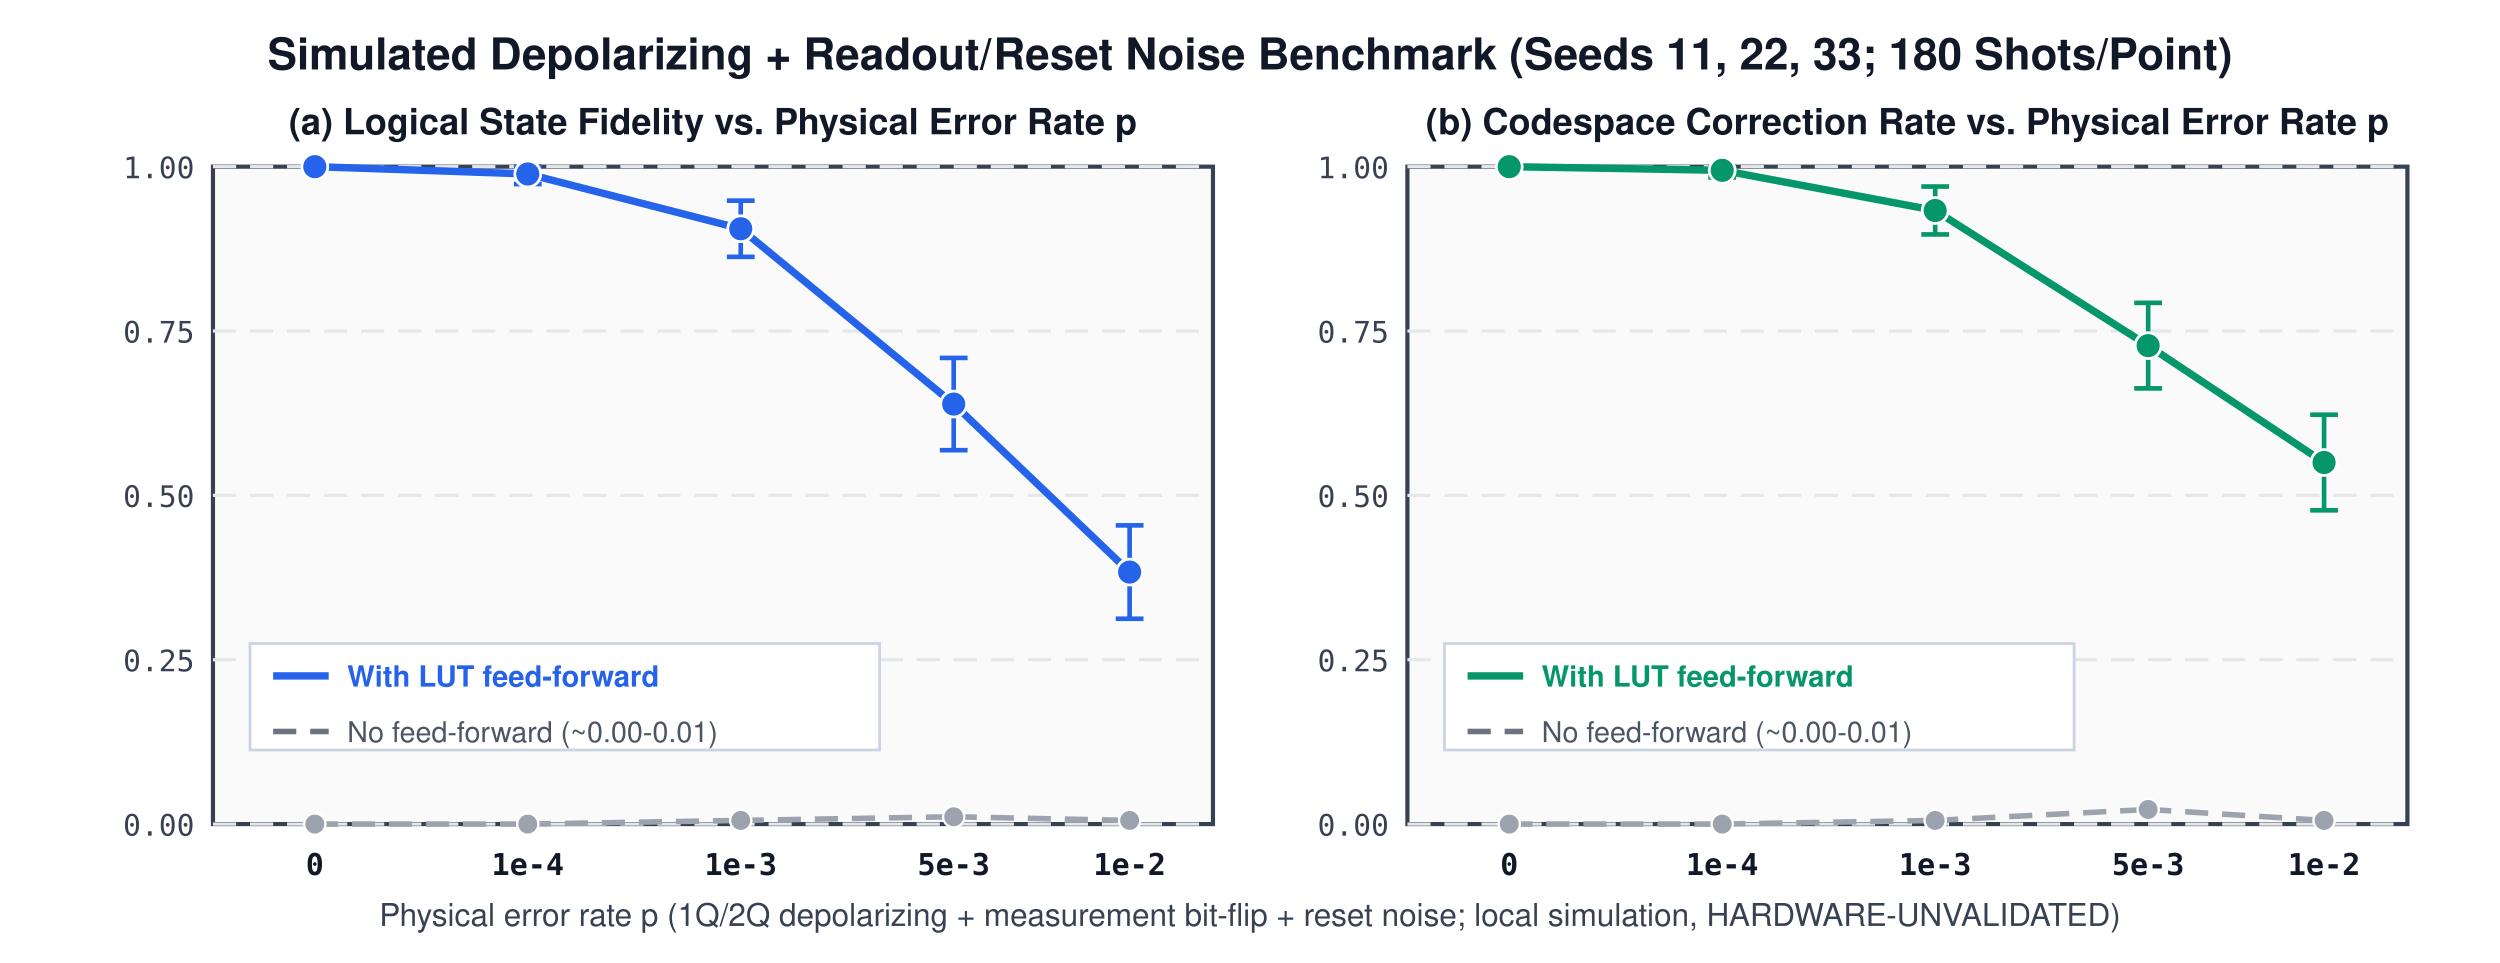
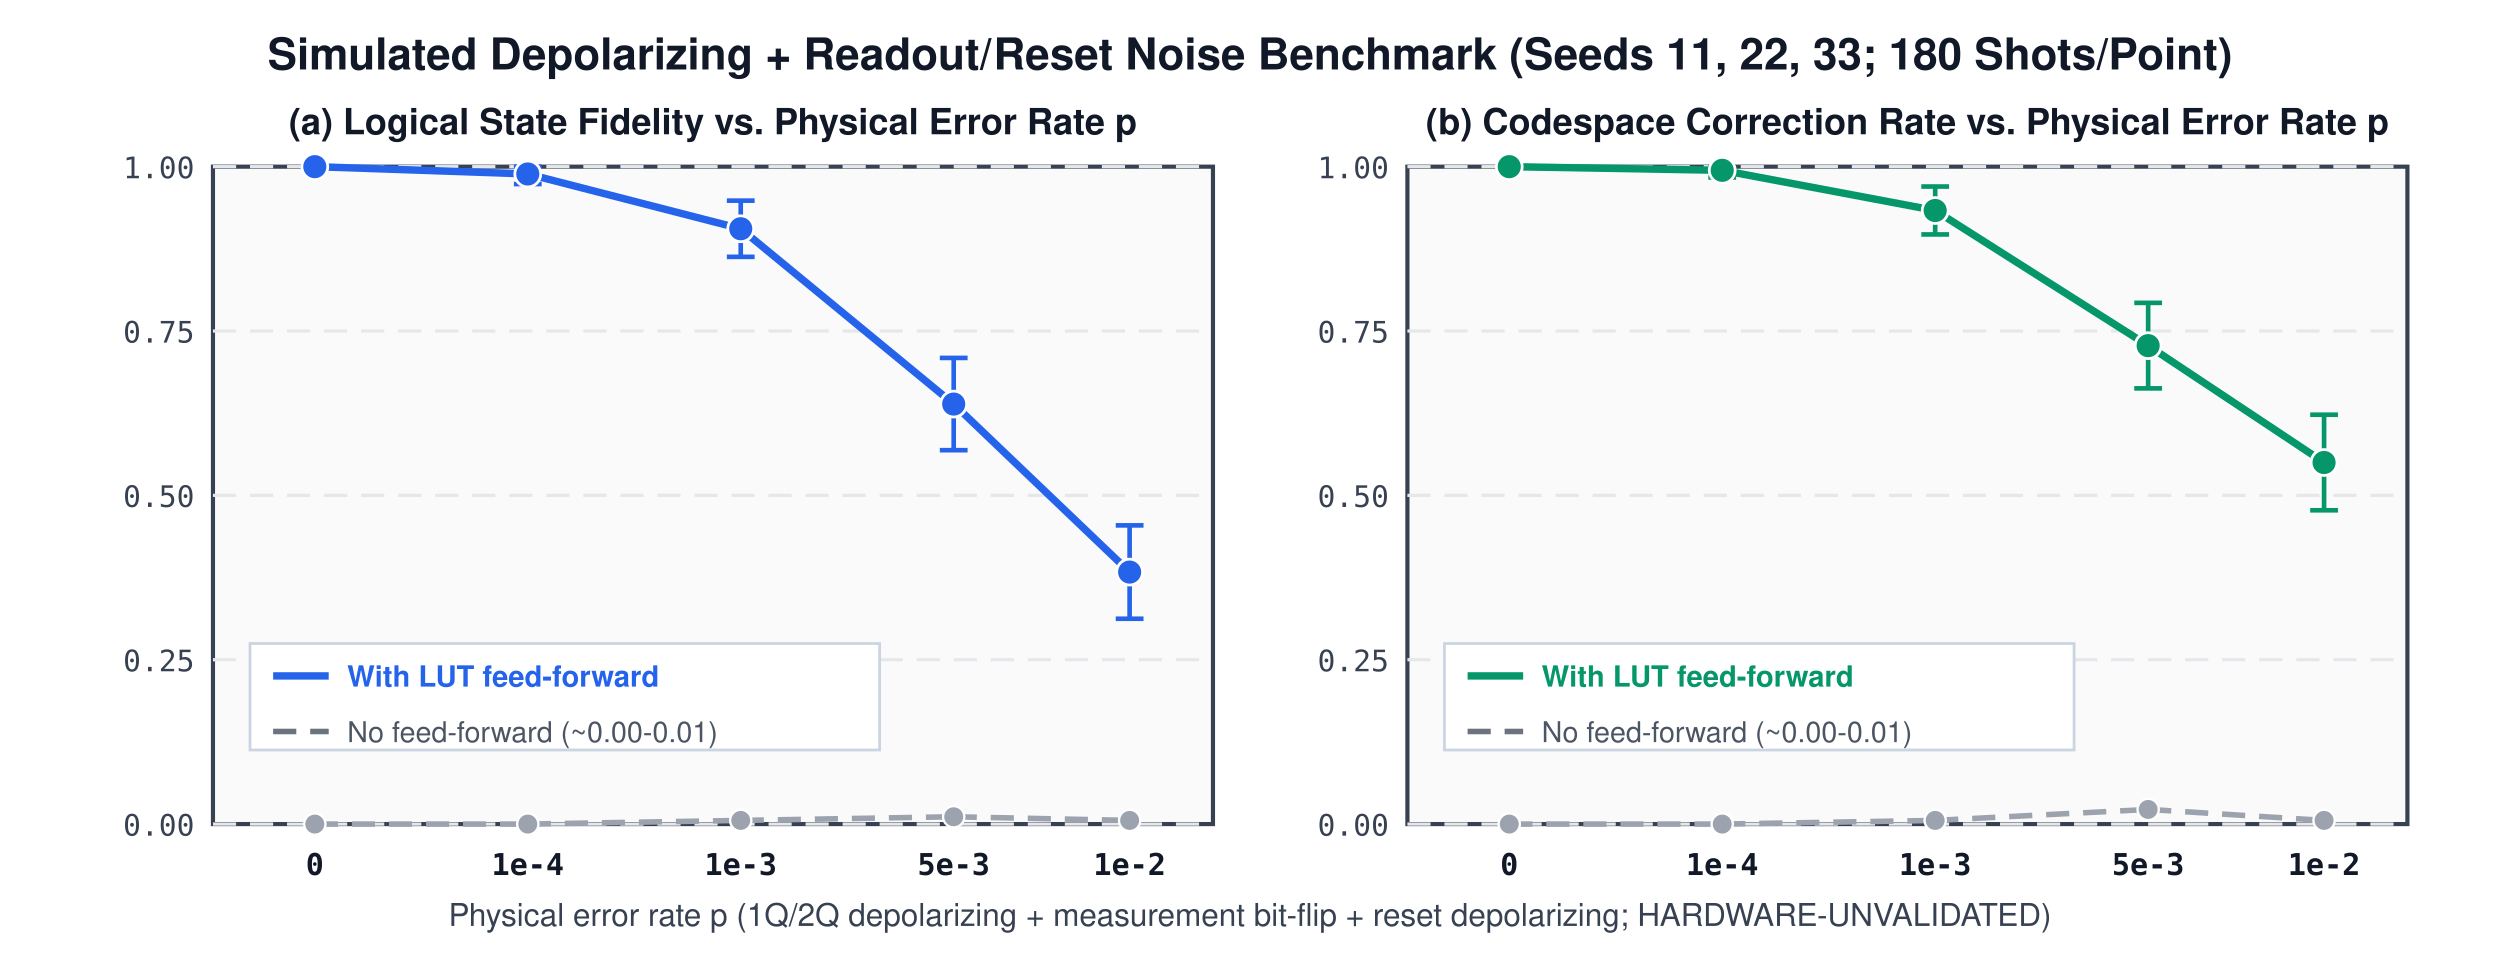
<svg xmlns="http://www.w3.org/2000/svg" width="540" height="208" viewBox="0 0 540 208">
  <rect x="0" y="0" width="540" height="208" fill="#ffffff" />
  <text x="270.00" y="15.00" font-family="Helvetica, Arial, sans-serif" font-size="9.5" font-weight="bold" fill="#111827" text-anchor="middle">Simulated Depolarizing + Readout/Reset Noise Benchmark (Seeds 11, 22, 33; 180 Shots/Point)</text>
  <text x="154.00" y="29.00" font-family="Helvetica, Arial, sans-serif" font-size="7.8" font-weight="bold" fill="#111827" text-anchor="middle">(a) Logical State Fidelity vs. Physical Error Rate p</text>
  <rect x="46.00" y="36.00" width="216.00" height="142.00" fill="#fafafa" stroke="#374151" stroke-width="0.90" />
  <line x1="46.00" y1="178.00" x2="262.00" y2="178.00" stroke="#e5e7eb" stroke-width="0.70" stroke-dasharray="5,3" />
  <text x="42.00" y="180.50" font-family="monospace" font-size="6.4" font-weight="normal" fill="#374151" text-anchor="end">0.00</text>
  <line x1="46.00" y1="142.50" x2="262.00" y2="142.50" stroke="#e5e7eb" stroke-width="0.70" stroke-dasharray="5,3" />
  <text x="42.00" y="145.00" font-family="monospace" font-size="6.4" font-weight="normal" fill="#374151" text-anchor="end">0.25</text>
  <line x1="46.00" y1="107.00" x2="262.00" y2="107.00" stroke="#e5e7eb" stroke-width="0.70" stroke-dasharray="5,3" />
  <text x="42.00" y="109.50" font-family="monospace" font-size="6.4" font-weight="normal" fill="#374151" text-anchor="end">0.50</text>
  <line x1="46.00" y1="71.50" x2="262.00" y2="71.50" stroke="#e5e7eb" stroke-width="0.70" stroke-dasharray="5,3" />
  <text x="42.00" y="74.00" font-family="monospace" font-size="6.4" font-weight="normal" fill="#374151" text-anchor="end">0.75</text>
  <line x1="46.00" y1="36.00" x2="262.00" y2="36.00" stroke="#e5e7eb" stroke-width="0.70" stroke-dasharray="5,3" />
  <text x="42.00" y="38.50" font-family="monospace" font-size="6.4" font-weight="normal" fill="#374151" text-anchor="end">1.00</text>
  <text x="68.00" y="189.00" font-family="monospace" font-size="6.5" font-weight="bold" fill="#111827" text-anchor="middle">0</text>
  <line x1="68.00" y1="36.00" x2="68.00" y2="36.00" stroke="#2563eb" stroke-width="1.00" />
  <line x1="65.00" y1="36.00" x2="71.00" y2="36.00" stroke="#2563eb" stroke-width="1.00" />
  <line x1="65.00" y1="36.00" x2="71.00" y2="36.00" stroke="#2563eb" stroke-width="1.00" />
  <text x="114.00" y="189.00" font-family="monospace" font-size="6.5" font-weight="bold" fill="#111827" text-anchor="middle">1e-4</text>
  <line x1="114.00" y1="36.00" x2="114.00" y2="39.75" stroke="#2563eb" stroke-width="1.00" />
  <line x1="111.00" y1="36.00" x2="117.00" y2="36.00" stroke="#2563eb" stroke-width="1.00" />
  <line x1="111.00" y1="39.75" x2="117.00" y2="39.75" stroke="#2563eb" stroke-width="1.00" />
  <text x="160.00" y="189.00" font-family="monospace" font-size="6.5" font-weight="bold" fill="#111827" text-anchor="middle">1e-3</text>
  <line x1="160.00" y1="43.34" x2="160.00" y2="55.48" stroke="#2563eb" stroke-width="1.00" />
  <line x1="157.00" y1="43.34" x2="163.00" y2="43.34" stroke="#2563eb" stroke-width="1.00" />
  <line x1="157.00" y1="55.48" x2="163.00" y2="55.48" stroke="#2563eb" stroke-width="1.00" />
  <text x="206.00" y="189.00" font-family="monospace" font-size="6.5" font-weight="bold" fill="#111827" text-anchor="middle">5e-3</text>
  <line x1="206.00" y1="77.31" x2="206.00" y2="97.24" stroke="#2563eb" stroke-width="1.00" />
  <line x1="203.00" y1="77.31" x2="209.00" y2="77.31" stroke="#2563eb" stroke-width="1.00" />
  <line x1="203.00" y1="97.24" x2="209.00" y2="97.24" stroke="#2563eb" stroke-width="1.00" />
  <text x="244.00" y="189.00" font-family="monospace" font-size="6.5" font-weight="bold" fill="#111827" text-anchor="middle">1e-2</text>
  <line x1="244.00" y1="113.48" x2="244.00" y2="133.65" stroke="#2563eb" stroke-width="1.00" />
  <line x1="241.00" y1="113.48" x2="247.00" y2="113.48" stroke="#2563eb" stroke-width="1.00" />
  <line x1="241.00" y1="133.65" x2="247.00" y2="133.65" stroke="#2563eb" stroke-width="1.00" />
  <line x1="68.00" y1="178.00" x2="114.00" y2="178.00" stroke="#9ca3af" stroke-width="1.20" stroke-dasharray="5,3" />
  <line x1="114.00" y1="178.00" x2="160.00" y2="177.21" stroke="#9ca3af" stroke-width="1.20" stroke-dasharray="5,3" />
  <line x1="160.00" y1="177.21" x2="206.00" y2="176.42" stroke="#9ca3af" stroke-width="1.20" stroke-dasharray="5,3" />
  <line x1="206.00" y1="176.42" x2="244.00" y2="177.21" stroke="#9ca3af" stroke-width="1.20" stroke-dasharray="5,3" />
  <line x1="68.00" y1="36.00" x2="114.00" y2="37.58" stroke="#2563eb" stroke-width="1.60" />
  <line x1="114.00" y1="37.58" x2="160.00" y2="49.41" stroke="#2563eb" stroke-width="1.60" />
  <line x1="160.00" y1="49.41" x2="206.00" y2="87.28" stroke="#2563eb" stroke-width="1.60" />
  <line x1="206.00" y1="87.28" x2="244.00" y2="123.57" stroke="#2563eb" stroke-width="1.60" />
  <circle cx="68.00" cy="178.00" r="2.30" fill="#9ca3af" stroke="#ffffff" stroke-width="0.50" />
  <circle cx="114.00" cy="178.00" r="2.30" fill="#9ca3af" stroke="#ffffff" stroke-width="0.50" />
  <circle cx="160.00" cy="177.21" r="2.30" fill="#9ca3af" stroke="#ffffff" stroke-width="0.50" />
  <circle cx="206.00" cy="176.42" r="2.30" fill="#9ca3af" stroke="#ffffff" stroke-width="0.50" />
  <circle cx="244.00" cy="177.21" r="2.30" fill="#9ca3af" stroke="#ffffff" stroke-width="0.50" />
  <circle cx="68.00" cy="36.00" r="2.80" fill="#2563eb" stroke="#ffffff" stroke-width="0.60" />
  <circle cx="114.00" cy="37.58" r="2.80" fill="#2563eb" stroke="#ffffff" stroke-width="0.60" />
  <circle cx="160.00" cy="49.41" r="2.80" fill="#2563eb" stroke="#ffffff" stroke-width="0.60" />
  <circle cx="206.00" cy="87.28" r="2.80" fill="#2563eb" stroke="#ffffff" stroke-width="0.60" />
  <circle cx="244.00" cy="123.57" r="2.80" fill="#2563eb" stroke="#ffffff" stroke-width="0.60" />
  <rect x="54.00" y="139.00" width="136.00" height="23.00" fill="#ffffff" stroke="#cbd5e1" stroke-width="0.60" />
  <line x1="59.00" y1="146.00" x2="71.00" y2="146.00" stroke="#2563eb" stroke-width="1.60" />
  <text x="75.00" y="148.30" font-family="Helvetica, Arial, sans-serif" font-size="6.3" font-weight="bold" fill="#2563eb" text-anchor="start">With LUT feed-forward</text>
  <line x1="59.00" y1="158.00" x2="71.00" y2="158.00" stroke="#6b7280" stroke-width="1.20" stroke-dasharray="5,3" />
  <text x="75.00" y="160.30" font-family="Helvetica, Arial, sans-serif" font-size="6.2" font-weight="normal" fill="#4b5563" text-anchor="start">No feed-forward (~0.00-0.01)</text>
  <text x="412.00" y="29.00" font-family="Helvetica, Arial, sans-serif" font-size="7.8" font-weight="bold" fill="#111827" text-anchor="middle">(b) Codespace Correction Rate vs. Physical Error Rate p</text>
  <rect x="304.00" y="36.00" width="216.00" height="142.00" fill="#fafafa" stroke="#374151" stroke-width="0.90" />
  <line x1="304.00" y1="178.00" x2="520.00" y2="178.00" stroke="#e5e7eb" stroke-width="0.70" stroke-dasharray="5,3" />
  <text x="300.00" y="180.50" font-family="monospace" font-size="6.4" font-weight="normal" fill="#374151" text-anchor="end">0.00</text>
  <line x1="304.00" y1="142.50" x2="520.00" y2="142.50" stroke="#e5e7eb" stroke-width="0.70" stroke-dasharray="5,3" />
  <text x="300.00" y="145.00" font-family="monospace" font-size="6.4" font-weight="normal" fill="#374151" text-anchor="end">0.25</text>
  <line x1="304.00" y1="107.00" x2="520.00" y2="107.00" stroke="#e5e7eb" stroke-width="0.70" stroke-dasharray="5,3" />
  <text x="300.00" y="109.50" font-family="monospace" font-size="6.4" font-weight="normal" fill="#374151" text-anchor="end">0.50</text>
  <line x1="304.00" y1="71.50" x2="520.00" y2="71.50" stroke="#e5e7eb" stroke-width="0.70" stroke-dasharray="5,3" />
  <text x="300.00" y="74.00" font-family="monospace" font-size="6.4" font-weight="normal" fill="#374151" text-anchor="end">0.75</text>
  <line x1="304.00" y1="36.00" x2="520.00" y2="36.00" stroke="#e5e7eb" stroke-width="0.70" stroke-dasharray="5,3" />
  <text x="300.00" y="38.50" font-family="monospace" font-size="6.4" font-weight="normal" fill="#374151" text-anchor="end">1.00</text>
  <text x="326.00" y="189.00" font-family="monospace" font-size="6.5" font-weight="bold" fill="#111827" text-anchor="middle">0</text>
  <line x1="326.00" y1="36.00" x2="326.00" y2="36.00" stroke="#059669" stroke-width="1.00" />
  <line x1="323.00" y1="36.00" x2="329.00" y2="36.00" stroke="#059669" stroke-width="1.00" />
  <line x1="323.00" y1="36.00" x2="329.00" y2="36.00" stroke="#059669" stroke-width="1.00" />
  <text x="372.00" y="189.00" font-family="monospace" font-size="6.5" font-weight="bold" fill="#111827" text-anchor="middle">1e-4</text>
  <line x1="372.00" y1="36.00" x2="372.00" y2="38.33" stroke="#059669" stroke-width="1.00" />
  <line x1="369.00" y1="36.00" x2="375.00" y2="36.00" stroke="#059669" stroke-width="1.00" />
  <line x1="369.00" y1="38.33" x2="375.00" y2="38.33" stroke="#059669" stroke-width="1.00" />
  <text x="418.00" y="189.00" font-family="monospace" font-size="6.5" font-weight="bold" fill="#111827" text-anchor="middle">1e-3</text>
  <line x1="418.00" y1="40.29" x2="418.00" y2="50.64" stroke="#059669" stroke-width="1.00" />
  <line x1="415.00" y1="40.29" x2="421.00" y2="40.29" stroke="#059669" stroke-width="1.00" />
  <line x1="415.00" y1="50.64" x2="421.00" y2="50.64" stroke="#059669" stroke-width="1.00" />
  <text x="464.00" y="189.00" font-family="monospace" font-size="6.5" font-weight="bold" fill="#111827" text-anchor="middle">5e-3</text>
  <line x1="464.00" y1="65.42" x2="464.00" y2="83.89" stroke="#059669" stroke-width="1.00" />
  <line x1="461.00" y1="65.42" x2="467.00" y2="65.42" stroke="#059669" stroke-width="1.00" />
  <line x1="461.00" y1="83.89" x2="467.00" y2="83.89" stroke="#059669" stroke-width="1.00" />
  <text x="502.00" y="189.00" font-family="monospace" font-size="6.5" font-weight="bold" fill="#111827" text-anchor="middle">1e-2</text>
  <line x1="502.00" y1="89.58" x2="502.00" y2="110.22" stroke="#059669" stroke-width="1.00" />
  <line x1="499.00" y1="89.58" x2="505.00" y2="89.58" stroke="#059669" stroke-width="1.00" />
  <line x1="499.00" y1="110.22" x2="505.00" y2="110.22" stroke="#059669" stroke-width="1.00" />
  <line x1="326.00" y1="178.00" x2="372.00" y2="178.00" stroke="#9ca3af" stroke-width="1.20" stroke-dasharray="5,3" />
  <line x1="372.00" y1="178.00" x2="418.00" y2="177.21" stroke="#9ca3af" stroke-width="1.20" stroke-dasharray="5,3" />
  <line x1="418.00" y1="177.21" x2="464.00" y2="174.84" stroke="#9ca3af" stroke-width="1.20" stroke-dasharray="5,3" />
  <line x1="464.00" y1="174.84" x2="502.00" y2="177.21" stroke="#9ca3af" stroke-width="1.20" stroke-dasharray="5,3" />
  <line x1="326.00" y1="36.00" x2="372.00" y2="36.79" stroke="#059669" stroke-width="1.60" />
  <line x1="372.00" y1="36.79" x2="418.00" y2="45.47" stroke="#059669" stroke-width="1.60" />
  <line x1="418.00" y1="45.47" x2="464.00" y2="74.66" stroke="#059669" stroke-width="1.60" />
  <line x1="464.00" y1="74.66" x2="502.00" y2="99.90" stroke="#059669" stroke-width="1.60" />
  <circle cx="326.00" cy="178.00" r="2.30" fill="#9ca3af" stroke="#ffffff" stroke-width="0.50" />
  <circle cx="372.00" cy="178.00" r="2.30" fill="#9ca3af" stroke="#ffffff" stroke-width="0.50" />
  <circle cx="418.00" cy="177.21" r="2.30" fill="#9ca3af" stroke="#ffffff" stroke-width="0.50" />
  <circle cx="464.00" cy="174.84" r="2.30" fill="#9ca3af" stroke="#ffffff" stroke-width="0.50" />
  <circle cx="502.00" cy="177.21" r="2.30" fill="#9ca3af" stroke="#ffffff" stroke-width="0.50" />
  <circle cx="326.00" cy="36.00" r="2.80" fill="#059669" stroke="#ffffff" stroke-width="0.60" />
  <circle cx="372.00" cy="36.79" r="2.80" fill="#059669" stroke="#ffffff" stroke-width="0.60" />
  <circle cx="418.00" cy="45.47" r="2.80" fill="#059669" stroke="#ffffff" stroke-width="0.60" />
  <circle cx="464.00" cy="74.66" r="2.80" fill="#059669" stroke="#ffffff" stroke-width="0.60" />
  <circle cx="502.00" cy="99.90" r="2.80" fill="#059669" stroke="#ffffff" stroke-width="0.60" />
  <rect x="312.00" y="139.00" width="136.00" height="23.00" fill="#ffffff" stroke="#cbd5e1" stroke-width="0.60" />
  <line x1="317.00" y1="146.00" x2="329.00" y2="146.00" stroke="#059669" stroke-width="1.60" />
  <text x="333.00" y="148.30" font-family="Helvetica, Arial, sans-serif" font-size="6.3" font-weight="bold" fill="#059669" text-anchor="start">With LUT feed-forward</text>
  <line x1="317.00" y1="158.00" x2="329.00" y2="158.00" stroke="#6b7280" stroke-width="1.20" stroke-dasharray="5,3" />
  <text x="333.00" y="160.30" font-family="Helvetica, Arial, sans-serif" font-size="6.2" font-weight="normal" fill="#4b5563" text-anchor="start">No feed-forward (~0.00-0.01)</text>
-   <text x="270.00" y="200.00" font-family="Helvetica, Arial, sans-serif" font-size="6.8" font-weight="normal" fill="#374151" text-anchor="middle">Physical error rate p (1Q/2Q depolarizing + measurement bit-flip + reset noise; local simulation, HARDWARE-UNVALIDATED)</text>
+   <text x="270.00" y="200.00" font-family="Helvetica, Arial, sans-serif" font-size="6.8" font-weight="normal" fill="#374151" text-anchor="middle">Physical error rate p (1Q/2Q depolarizing + measurement bit-flip + reset depolarizing; HARDWARE-UNVALIDATED)</text>
</svg>
